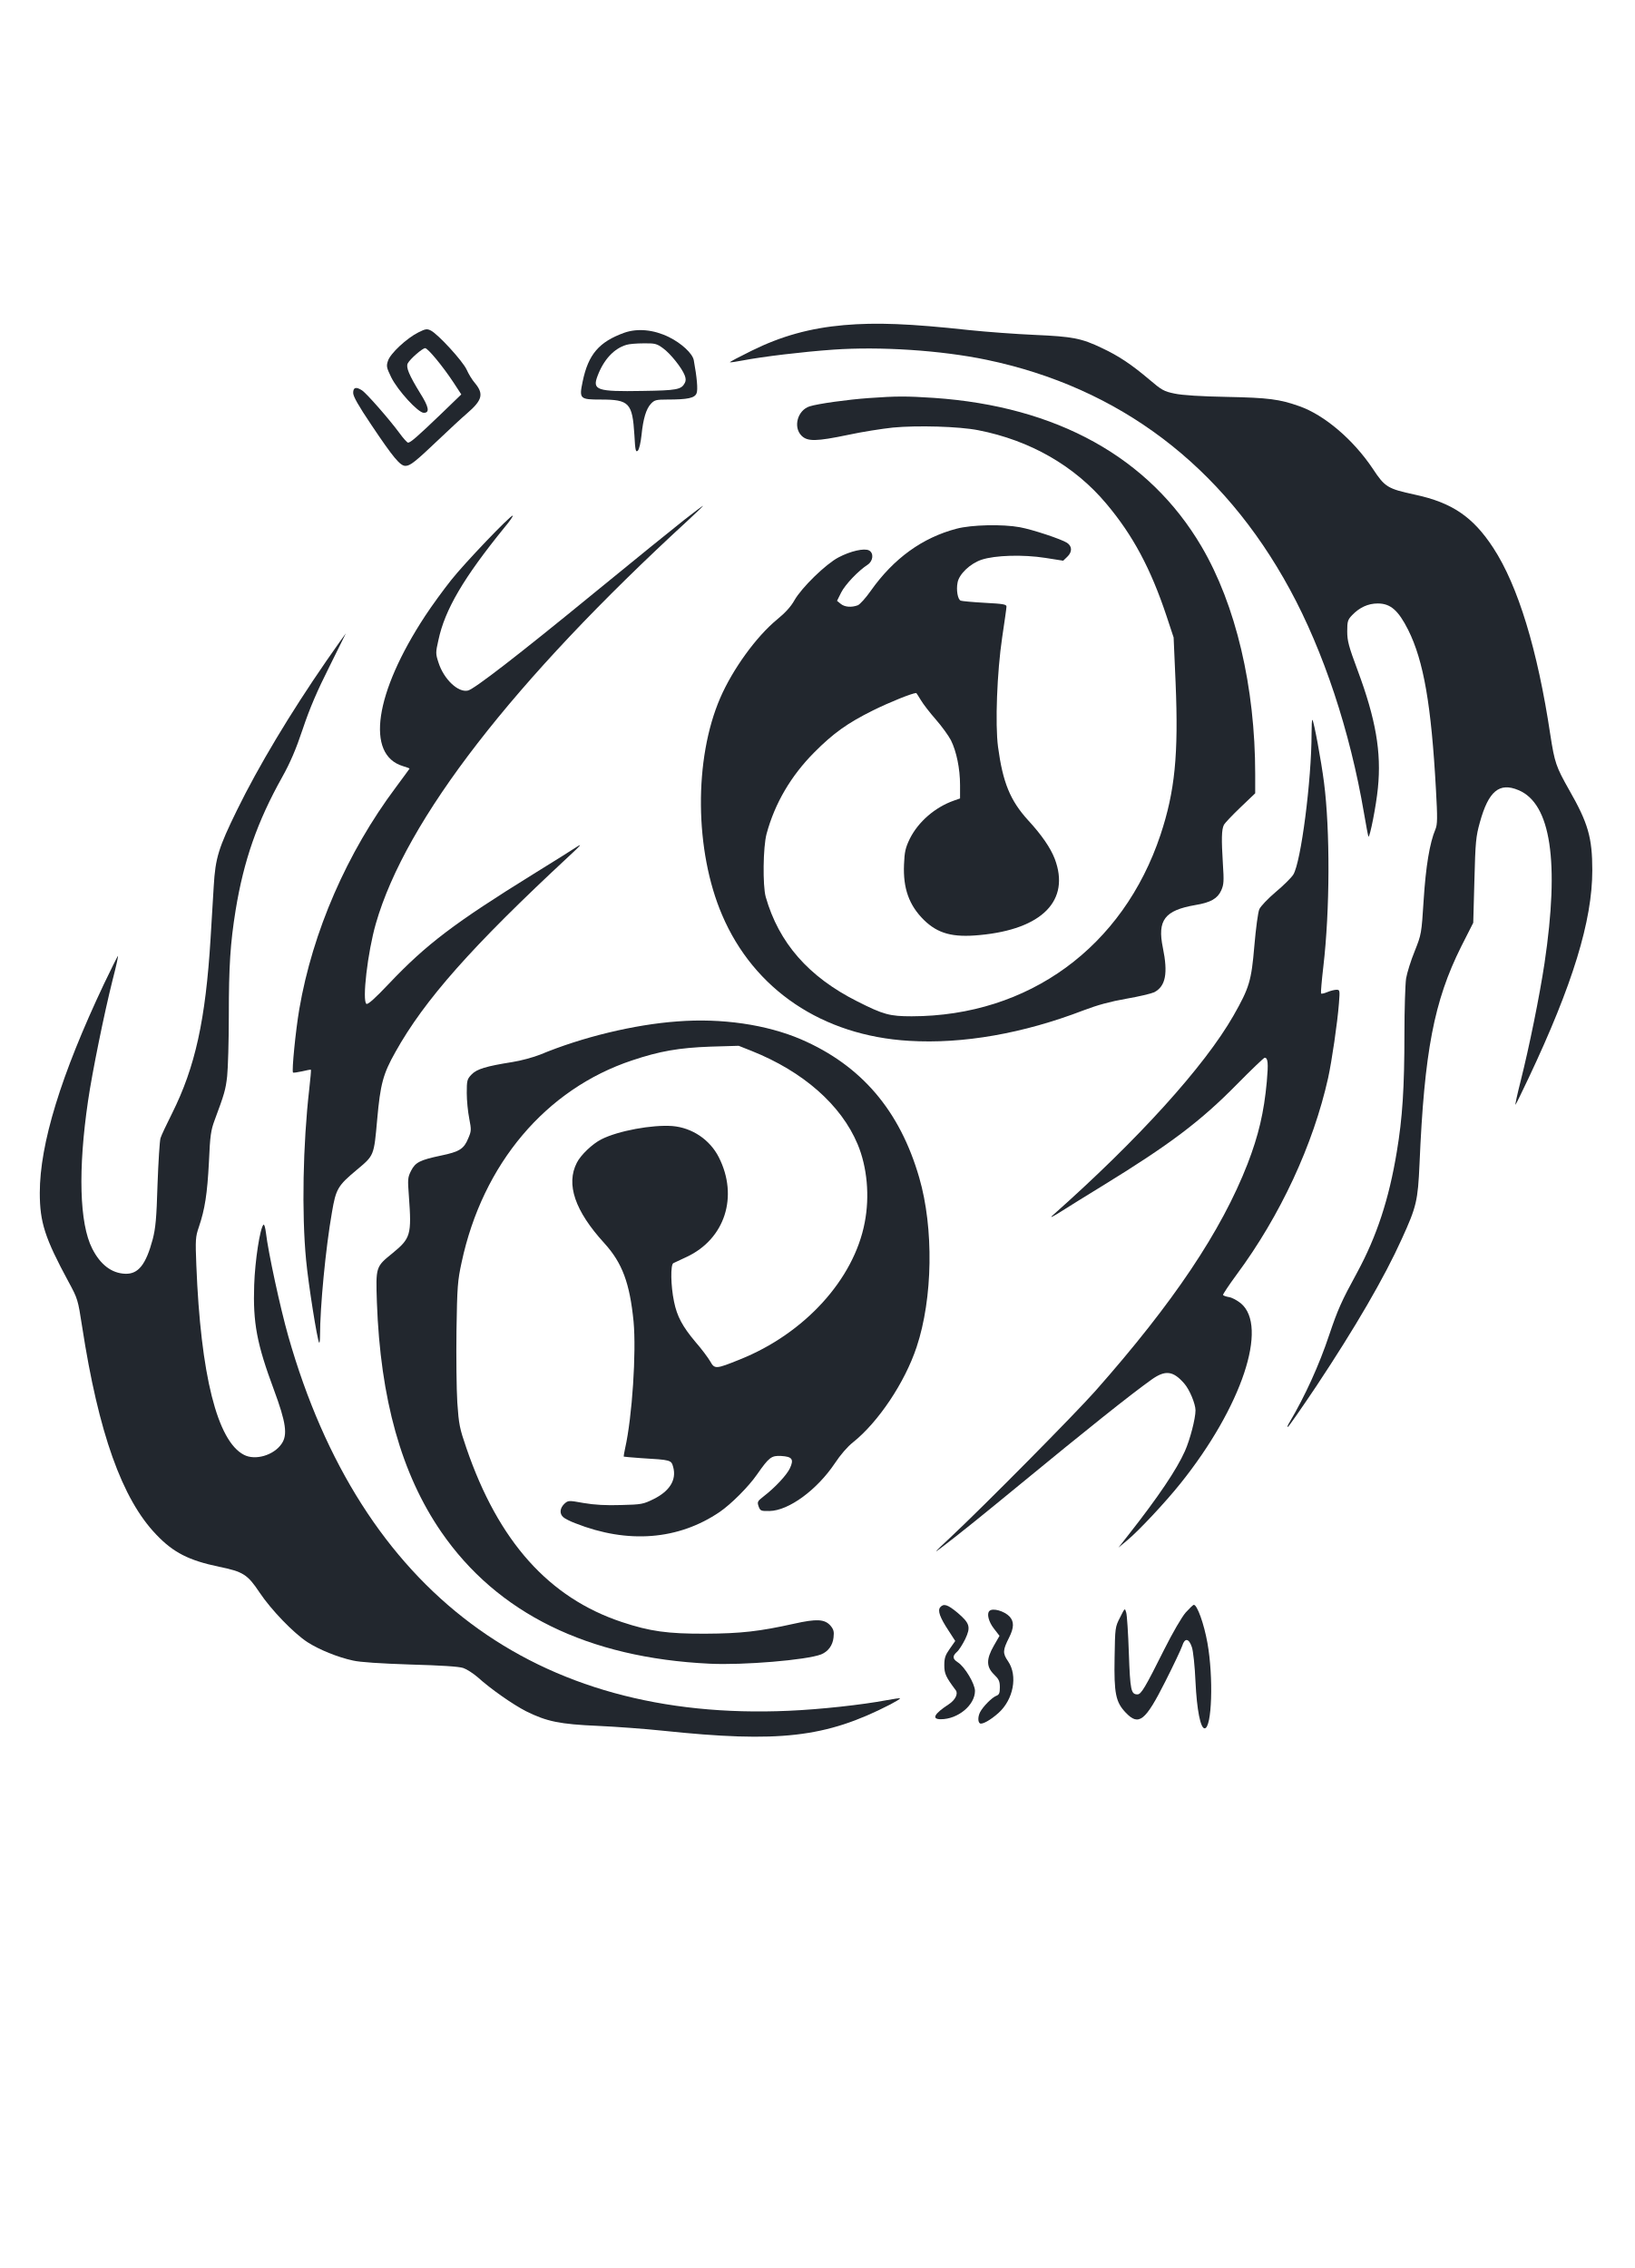
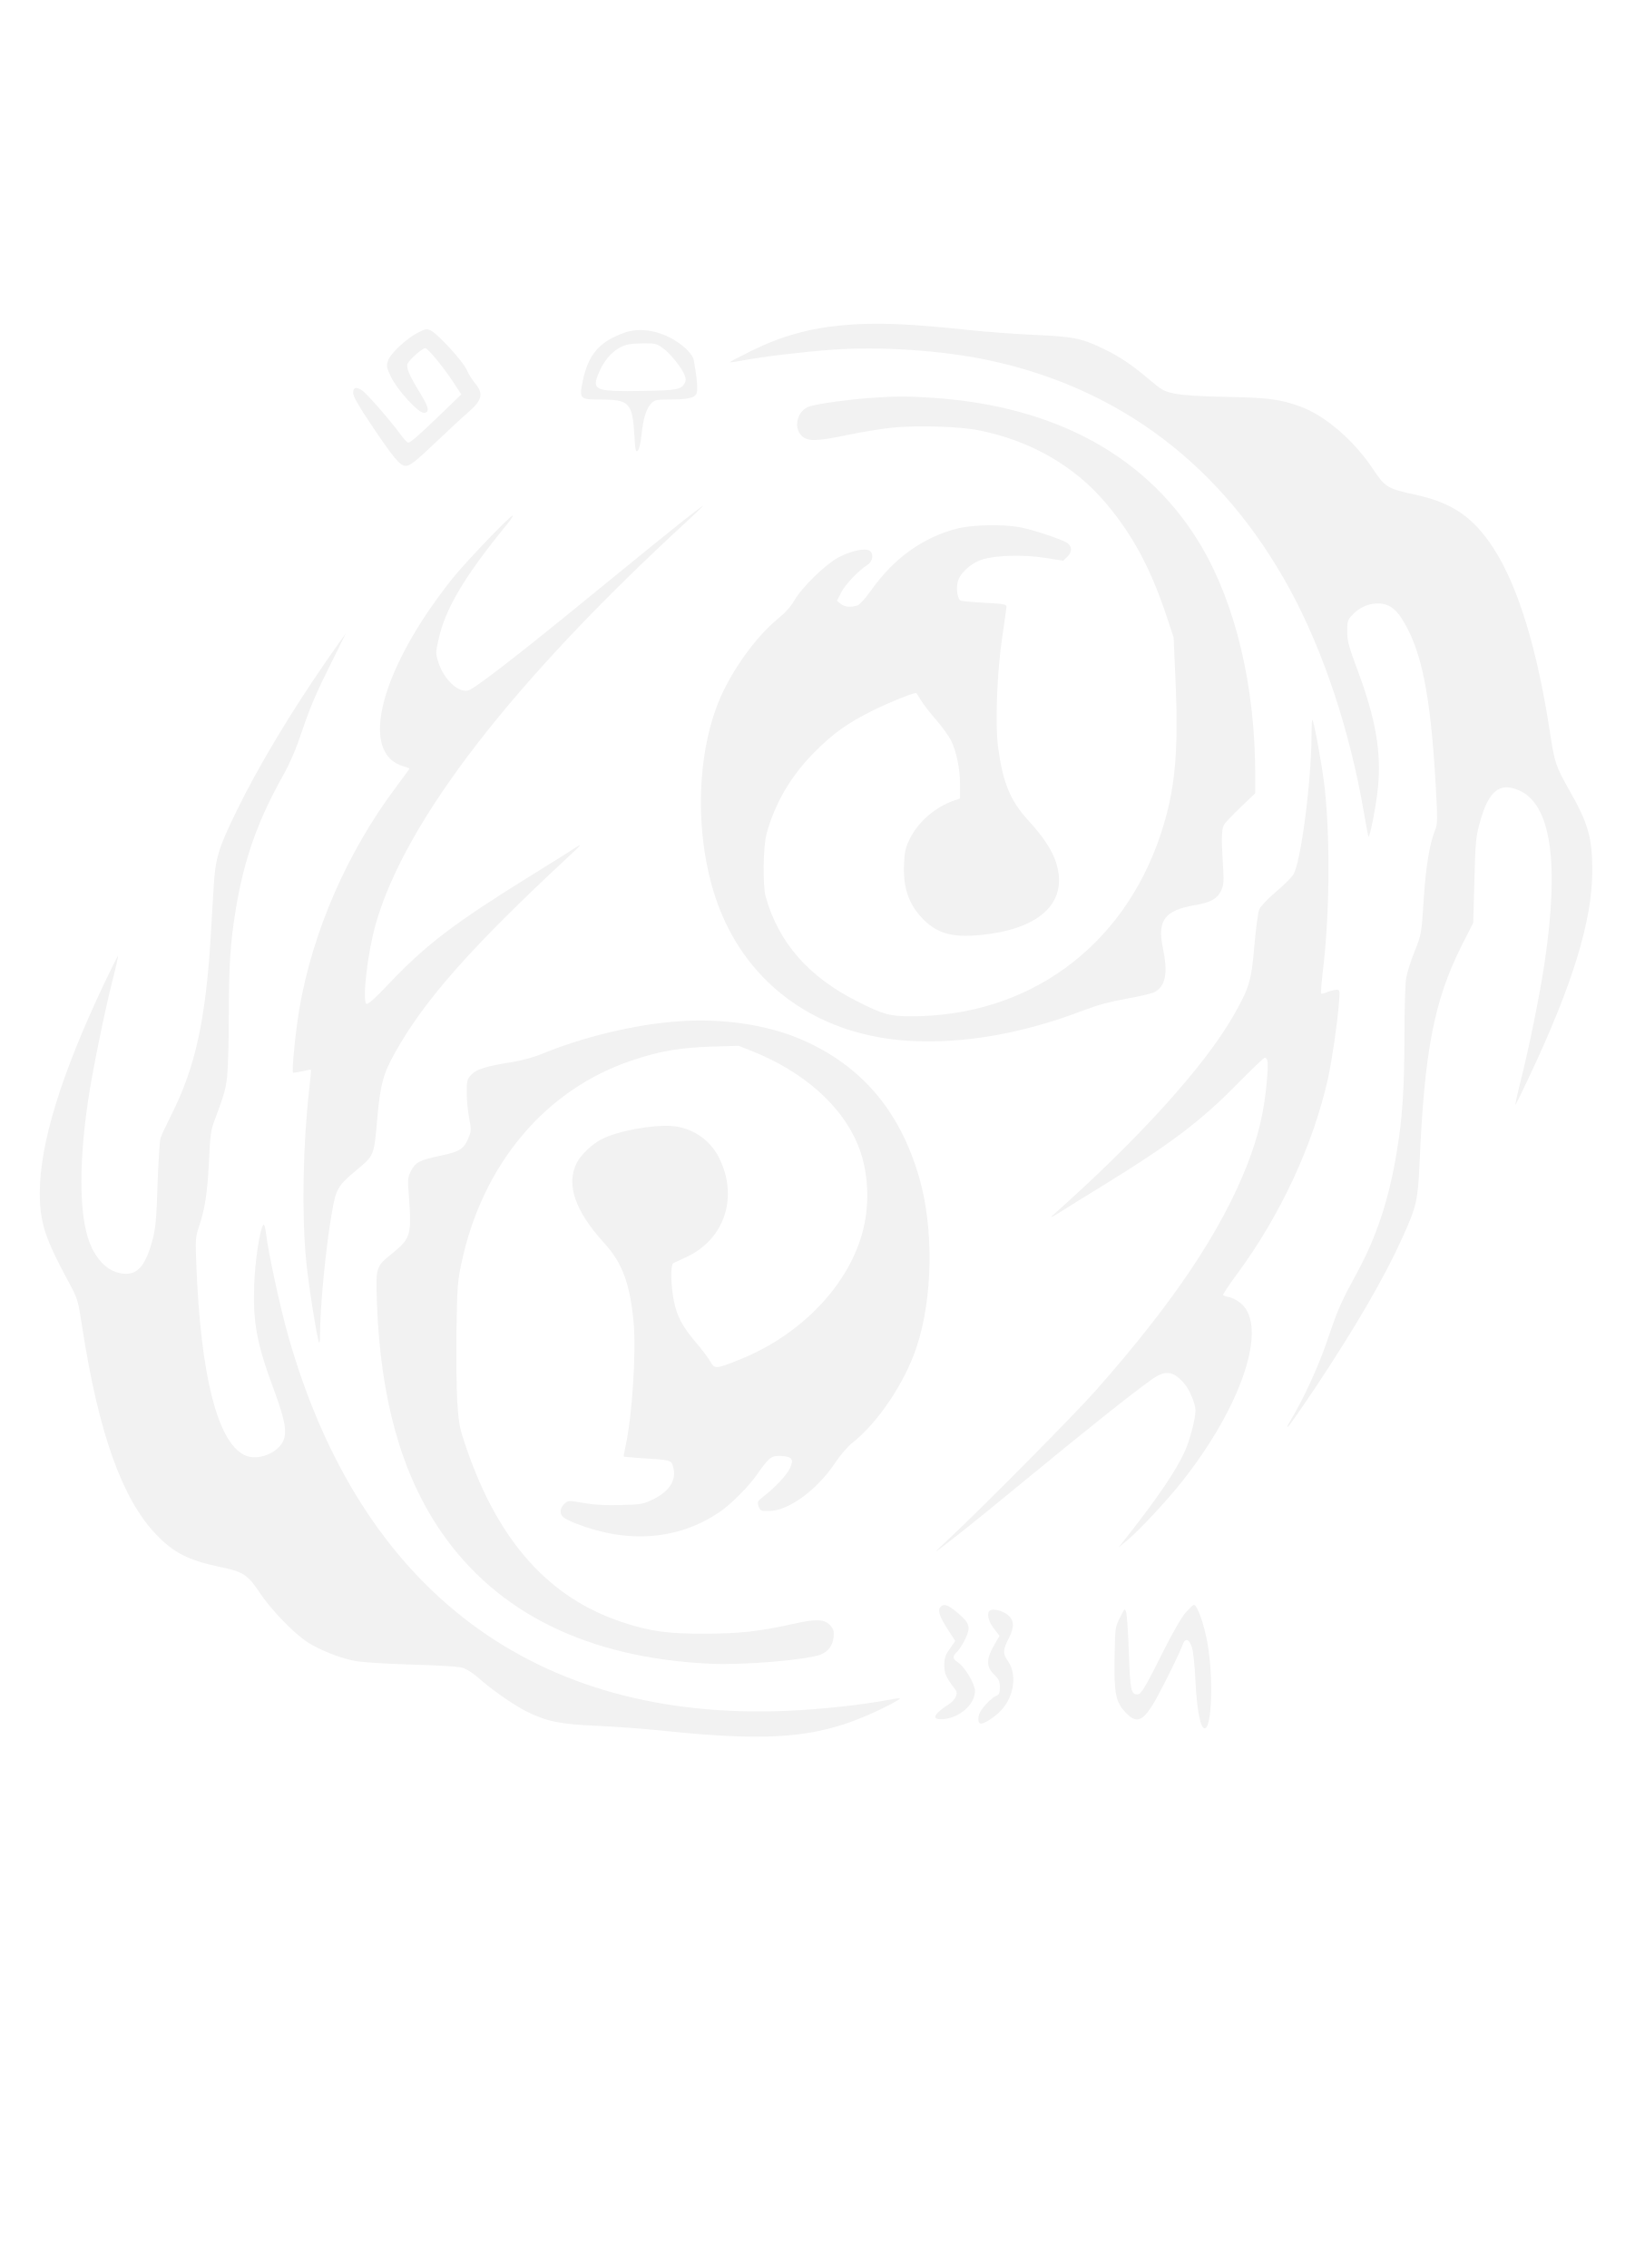
<svg xmlns="http://www.w3.org/2000/svg" version="1.0" width="986pt" height="1368pt" viewBox="0 0 986 1368" preserveAspectRatio="xMidYMid meet">
-   <g transform="translate(0.0,1368) scale(0.1,-0.1)" fill="#22272E" stroke="none">
+   <g transform="translate(0.0,1368) scale(0.1,-0.1)" fill="#F2F2F2" stroke="none">
    <path d="M5090 11719 c-205 -18 -378 -66 -558 -155 -73 -36 -132 -67 -130 -69 2 -2 37 3 78 11 120 23 361 52 545 65 284 20 650 -4 924 -61 801 -167 1424 -638 1830 -1385 203 -373 363 -855 447 -1349 13 -76 25 -140 27 -142 8 -9 47 188 57 293 22 216 -13 416 -122 709 -54 145 -63 178 -63 236 0 60 3 70 30 98 44 46 96 70 154 70 77 0 124 -41 184 -160 93 -187 139 -452 167 -961 10 -175 9 -212 -3 -241 -35 -83 -58 -224 -71 -426 -13 -206 -14 -208 -54 -309 -23 -56 -46 -130 -52 -165 -5 -35 -10 -184 -10 -333 0 -326 -12 -510 -46 -712 -47 -286 -121 -510 -239 -728 -95 -174 -117 -224 -168 -375 -61 -184 -148 -374 -240 -529 -12 -19 -16 -31 -9 -27 6 4 83 114 170 244 235 354 411 656 516 889 89 195 97 230 107 453 29 677 87 981 251 1310 l73 144 7 256 c6 232 9 264 33 350 52 188 117 243 233 194 195 -81 248 -431 157 -1043 -30 -199 -92 -505 -144 -711 -21 -83 -35 -148 -31 -143 4 4 39 77 79 161 266 563 384 949 384 1252 0 198 -25 285 -140 486 -79 140 -87 164 -113 331 -77 514 -195 900 -344 1128 -122 187 -248 273 -471 321 -167 36 -183 46 -256 157 -118 176 -292 324 -443 377 -119 42 -185 51 -436 56 -159 3 -270 10 -316 20 -64 13 -78 21 -153 85 -109 92 -184 142 -284 189 -125 60 -178 70 -407 80 -113 5 -290 18 -395 29 -358 39 -559 47 -755 30z" />
    <path d="M2523 11675 c-70 -35 -169 -127 -183 -171 -11 -32 -9 -41 19 -99 40 -81 163 -215 197 -215 37 0 31 35 -23 120 -65 106 -86 155 -74 178 14 27 89 92 105 92 16 0 105 -107 171 -207 l47 -72 -118 -114 c-146 -140 -188 -177 -203 -177 -5 0 -29 26 -52 58 -61 83 -197 238 -225 257 -37 24 -54 19 -54 -15 0 -21 31 -76 109 -192 132 -197 174 -248 206 -248 29 0 59 24 201 159 61 58 137 129 170 157 94 81 103 118 47 185 -15 17 -37 53 -49 80 -24 52 -171 212 -215 235 -24 12 -32 11 -76 -11z" />
    <path d="M3765 11673 c-152 -55 -217 -130 -251 -294 -22 -105 -17 -109 109 -109 172 0 191 -20 203 -214 5 -94 8 -106 21 -94 8 9 17 48 22 94 10 99 28 158 57 189 21 22 31 25 97 25 125 0 167 9 178 38 9 22 2 96 -17 200 -8 40 -73 101 -150 139 -92 45 -189 54 -269 26z m233 -93 c45 -32 114 -119 131 -163 8 -20 8 -34 1 -47 -21 -40 -48 -45 -255 -48 -276 -5 -304 5 -271 91 37 98 99 165 174 187 15 5 61 9 103 9 69 1 80 -2 117 -29z" />
    <path d="M5240 11279 c-127 -9 -307 -34 -357 -50 -73 -23 -101 -125 -49 -177 36 -36 89 -35 281 5 83 18 204 37 270 44 147 14 399 7 515 -16 313 -61 582 -216 772 -443 161 -191 268 -392 363 -677 l43 -130 12 -275 c18 -431 -4 -653 -91 -915 -226 -678 -796 -1094 -1501 -1095 -132 0 -170 10 -328 90 -294 148 -473 353 -552 630 -19 69 -16 301 5 380 50 185 147 350 287 491 116 117 202 178 355 254 101 50 238 105 261 105 1 0 13 -19 27 -42 14 -24 55 -77 91 -118 36 -41 77 -98 91 -125 33 -66 55 -171 55 -270 l0 -81 -37 -13 c-114 -40 -215 -128 -266 -230 -26 -54 -32 -78 -35 -156 -6 -143 30 -245 120 -334 84 -82 173 -107 337 -91 377 35 547 209 452 460 -25 65 -78 143 -161 233 -108 119 -152 227 -181 442 -18 137 -6 452 25 660 14 94 26 177 26 186 0 14 -20 17 -131 23 -72 4 -137 10 -145 13 -18 7 -28 64 -19 109 9 51 76 115 145 138 81 27 250 32 384 11 l108 -17 24 23 c31 29 31 64 -1 85 -34 22 -208 80 -285 94 -103 19 -291 15 -381 -9 -206 -54 -379 -179 -517 -374 -30 -43 -66 -83 -79 -88 -38 -14 -79 -11 -103 9 l-22 18 25 50 c24 48 104 132 160 168 33 22 38 70 8 86 -29 15 -112 -4 -184 -42 -78 -41 -223 -183 -266 -259 -21 -38 -56 -76 -105 -116 -125 -103 -267 -299 -342 -472 -160 -369 -155 -923 11 -1310 192 -450 605 -728 1127 -759 324 -20 689 44 1053 184 84 32 161 53 258 70 76 13 151 31 168 39 69 36 84 114 52 269 -34 166 11 225 196 257 92 15 134 39 156 88 16 36 17 55 10 163 -9 145 -8 204 6 232 6 12 51 59 100 106 l89 85 0 115 c0 527 -117 1022 -324 1374 -316 537 -872 845 -1613 896 -166 11 -227 11 -393 -1z" />
    <path d="M4125 10543 c-60 -47 -303 -244 -540 -438 -465 -381 -722 -579 -762 -590 -59 -15 -147 68 -179 170 -17 52 -17 59 0 134 39 184 152 376 398 679 33 39 55 72 50 72 -16 0 -289 -285 -372 -390 -46 -58 -116 -154 -156 -215 -305 -465 -360 -838 -134 -906 22 -7 40 -13 40 -15 0 -1 -37 -51 -82 -112 -295 -394 -503 -872 -583 -1339 -22 -129 -46 -372 -38 -382 2 -3 26 1 55 7 28 7 52 11 53 10 2 -2 -3 -55 -10 -118 -38 -332 -46 -749 -19 -1030 14 -148 68 -487 79 -499 3 -2 5 16 5 40 0 176 34 531 72 747 24 141 35 160 150 256 105 88 103 83 123 306 19 211 35 272 110 405 175 314 462 638 1050 1184 66 61 78 75 45 54 -25 -17 -142 -90 -260 -163 -481 -298 -649 -426 -874 -663 -84 -89 -127 -127 -136 -122 -27 17 7 312 57 485 180 626 829 1464 1883 2432 52 48 93 88 90 87 -3 0 -54 -38 -115 -86z" />
    <path d="M1968 9693 c-218 -316 -408 -633 -538 -898 -112 -229 -131 -289 -141 -460 -5 -77 -13 -219 -19 -315 -30 -492 -93 -777 -232 -1055 -33 -66 -65 -133 -70 -150 -5 -16 -13 -142 -18 -280 -6 -206 -12 -264 -29 -330 -41 -153 -87 -211 -166 -208 -82 3 -150 55 -199 152 -77 151 -86 476 -25 891 25 172 98 530 148 729 22 84 36 149 32 145 -4 -5 -42 -81 -84 -169 -260 -550 -387 -965 -387 -1260 0 -178 31 -273 173 -536 56 -103 57 -108 82 -269 99 -643 241 -1042 448 -1257 103 -108 196 -155 377 -193 147 -30 173 -47 245 -155 70 -105 205 -245 289 -300 70 -45 182 -91 275 -111 42 -10 167 -18 346 -24 183 -5 293 -12 319 -21 21 -7 59 -32 85 -54 82 -74 214 -166 294 -207 125 -62 203 -78 432 -88 110 -5 286 -18 390 -29 704 -74 985 -42 1374 158 34 18 61 34 59 37 -2 2 -38 -3 -80 -11 -148 -28 -404 -56 -592 -64 -1526 -68 -2579 720 -3017 2258 -49 172 -122 511 -135 624 -4 32 -10 54 -15 50 -21 -21 -51 -216 -56 -363 -8 -230 16 -356 119 -633 73 -197 84 -272 46 -326 -47 -69 -159 -102 -227 -66 -161 83 -261 482 -287 1145 -6 152 -5 170 15 228 37 109 51 201 61 392 7 163 12 193 35 255 57 153 66 182 75 264 5 47 10 212 10 366 0 299 9 436 41 635 49 299 130 533 281 803 48 86 83 167 124 290 41 123 87 230 160 375 55 111 100 202 100 202 -1 0 -54 -75 -118 -167z" />
    <path d="M7910 9259 c0 -287 -64 -779 -110 -854 -11 -18 -59 -66 -106 -105 -47 -40 -91 -86 -99 -104 -8 -17 -21 -116 -30 -220 -18 -213 -30 -253 -126 -422 -175 -306 -573 -746 -1094 -1208 -16 -15 8 -3 55 27 47 30 157 98 245 152 412 253 596 392 816 616 86 87 161 159 166 159 20 0 23 -32 13 -144 -17 -186 -50 -325 -116 -496 -158 -406 -447 -837 -918 -1370 -123 -139 -672 -694 -876 -885 -99 -92 -105 -100 -45 -54 104 79 246 194 465 374 396 326 669 544 794 633 84 60 131 54 198 -23 32 -36 68 -123 68 -162 0 -49 -33 -177 -64 -246 -49 -110 -158 -273 -342 -507 l-59 -75 53 44 c68 56 231 230 322 344 369 461 531 947 363 1086 -21 17 -52 34 -70 37 -18 3 -35 9 -37 13 -2 3 35 59 82 123 263 355 462 783 552 1187 22 101 56 331 65 449 6 79 6 82 -15 82 -11 0 -36 -6 -55 -14 -19 -8 -36 -12 -38 -8 -2 4 4 77 14 162 40 340 41 823 4 1110 -17 133 -61 369 -70 378 -3 3 -5 -33 -5 -79z" />
    <path d="M4084 7519 c-259 -19 -571 -94 -826 -200 -40 -16 -116 -37 -168 -45 -157 -25 -215 -42 -246 -75 -27 -28 -29 -36 -29 -112 0 -45 7 -114 15 -154 13 -68 13 -75 -6 -119 -26 -64 -53 -81 -164 -104 -128 -27 -155 -41 -181 -92 -20 -40 -21 -50 -13 -153 17 -234 11 -254 -100 -345 -100 -81 -100 -81 -93 -295 21 -584 148 -1036 388 -1385 338 -491 884 -760 1619 -795 202 -10 584 22 672 56 42 17 70 54 75 102 4 35 1 48 -18 71 -35 40 -83 43 -221 12 -207 -46 -319 -59 -533 -60 -229 -1 -335 14 -504 70 -440 146 -745 486 -938 1049 -41 119 -46 143 -55 275 -5 80 -7 276 -5 435 4 264 7 301 31 411 127 594 508 1045 1028 1218 167 56 283 76 473 83 l170 5 78 -31 c311 -124 540 -326 639 -562 58 -138 74 -314 43 -473 -65 -343 -363 -670 -753 -826 -146 -59 -152 -59 -179 -11 -13 22 -52 75 -89 117 -78 93 -111 154 -129 243 -20 95 -22 223 -4 232 8 4 44 21 81 38 230 108 313 364 193 601 -54 106 -161 178 -280 188 -122 9 -328 -29 -428 -80 -54 -27 -125 -95 -148 -141 -67 -130 -12 -291 166 -486 108 -119 153 -240 176 -472 17 -185 -8 -574 -51 -765 -6 -26 -9 -48 -8 -50 2 -1 48 -5 103 -9 183 -11 183 -11 195 -54 21 -77 -21 -145 -118 -193 -63 -31 -73 -33 -197 -36 -89 -3 -160 1 -224 12 -94 17 -94 16 -118 -5 -27 -27 -30 -60 -5 -81 9 -8 42 -25 72 -36 316 -125 621 -101 870 68 69 47 175 153 226 227 72 103 86 114 145 111 67 -4 78 -20 53 -74 -19 -41 -91 -118 -159 -170 -37 -29 -39 -33 -30 -60 10 -27 14 -29 66 -28 116 2 287 128 394 288 32 49 77 101 109 126 153 122 313 361 384 575 98 293 104 718 16 1021 -117 406 -350 678 -713 835 -208 89 -478 129 -747 108z" />
    <path d="M5670 3985 c-16 -20 -2 -61 51 -141 l40 -62 -33 -47 c-27 -38 -33 -56 -33 -99 0 -51 9 -71 69 -151 16 -21 -3 -59 -41 -84 -89 -58 -107 -91 -49 -91 103 0 206 85 206 171 0 42 -61 145 -103 172 -33 21 -34 38 -6 63 12 10 34 45 50 77 35 74 28 96 -47 160 -59 49 -83 57 -104 32z" />
    <path d="M7151 3954 c-23 -26 -79 -122 -130 -224 -116 -232 -139 -270 -161 -270 -39 0 -44 24 -52 249 -4 119 -11 229 -16 245 -8 28 -8 28 -37 -30 -30 -58 -30 -62 -33 -242 -4 -217 7 -269 67 -332 79 -83 118 -52 239 188 49 97 95 194 102 215 15 49 40 46 58 -8 8 -22 18 -116 22 -210 8 -168 30 -280 55 -280 44 0 54 309 17 515 -21 117 -62 230 -82 230 -5 0 -26 -21 -49 -46z" />
    <path d="M5967 3963 c-17 -16 -5 -65 27 -106 l34 -44 -34 -59 c-47 -82 -46 -128 1 -174 29 -28 35 -41 35 -77 0 -36 -4 -45 -22 -52 -26 -10 -80 -65 -97 -98 -14 -27 -14 -60 -1 -68 14 -8 64 20 112 63 90 81 117 224 58 311 -34 49 -33 67 6 144 30 60 30 96 3 126 -32 34 -103 54 -122 34z" />
  </g>
</svg>
